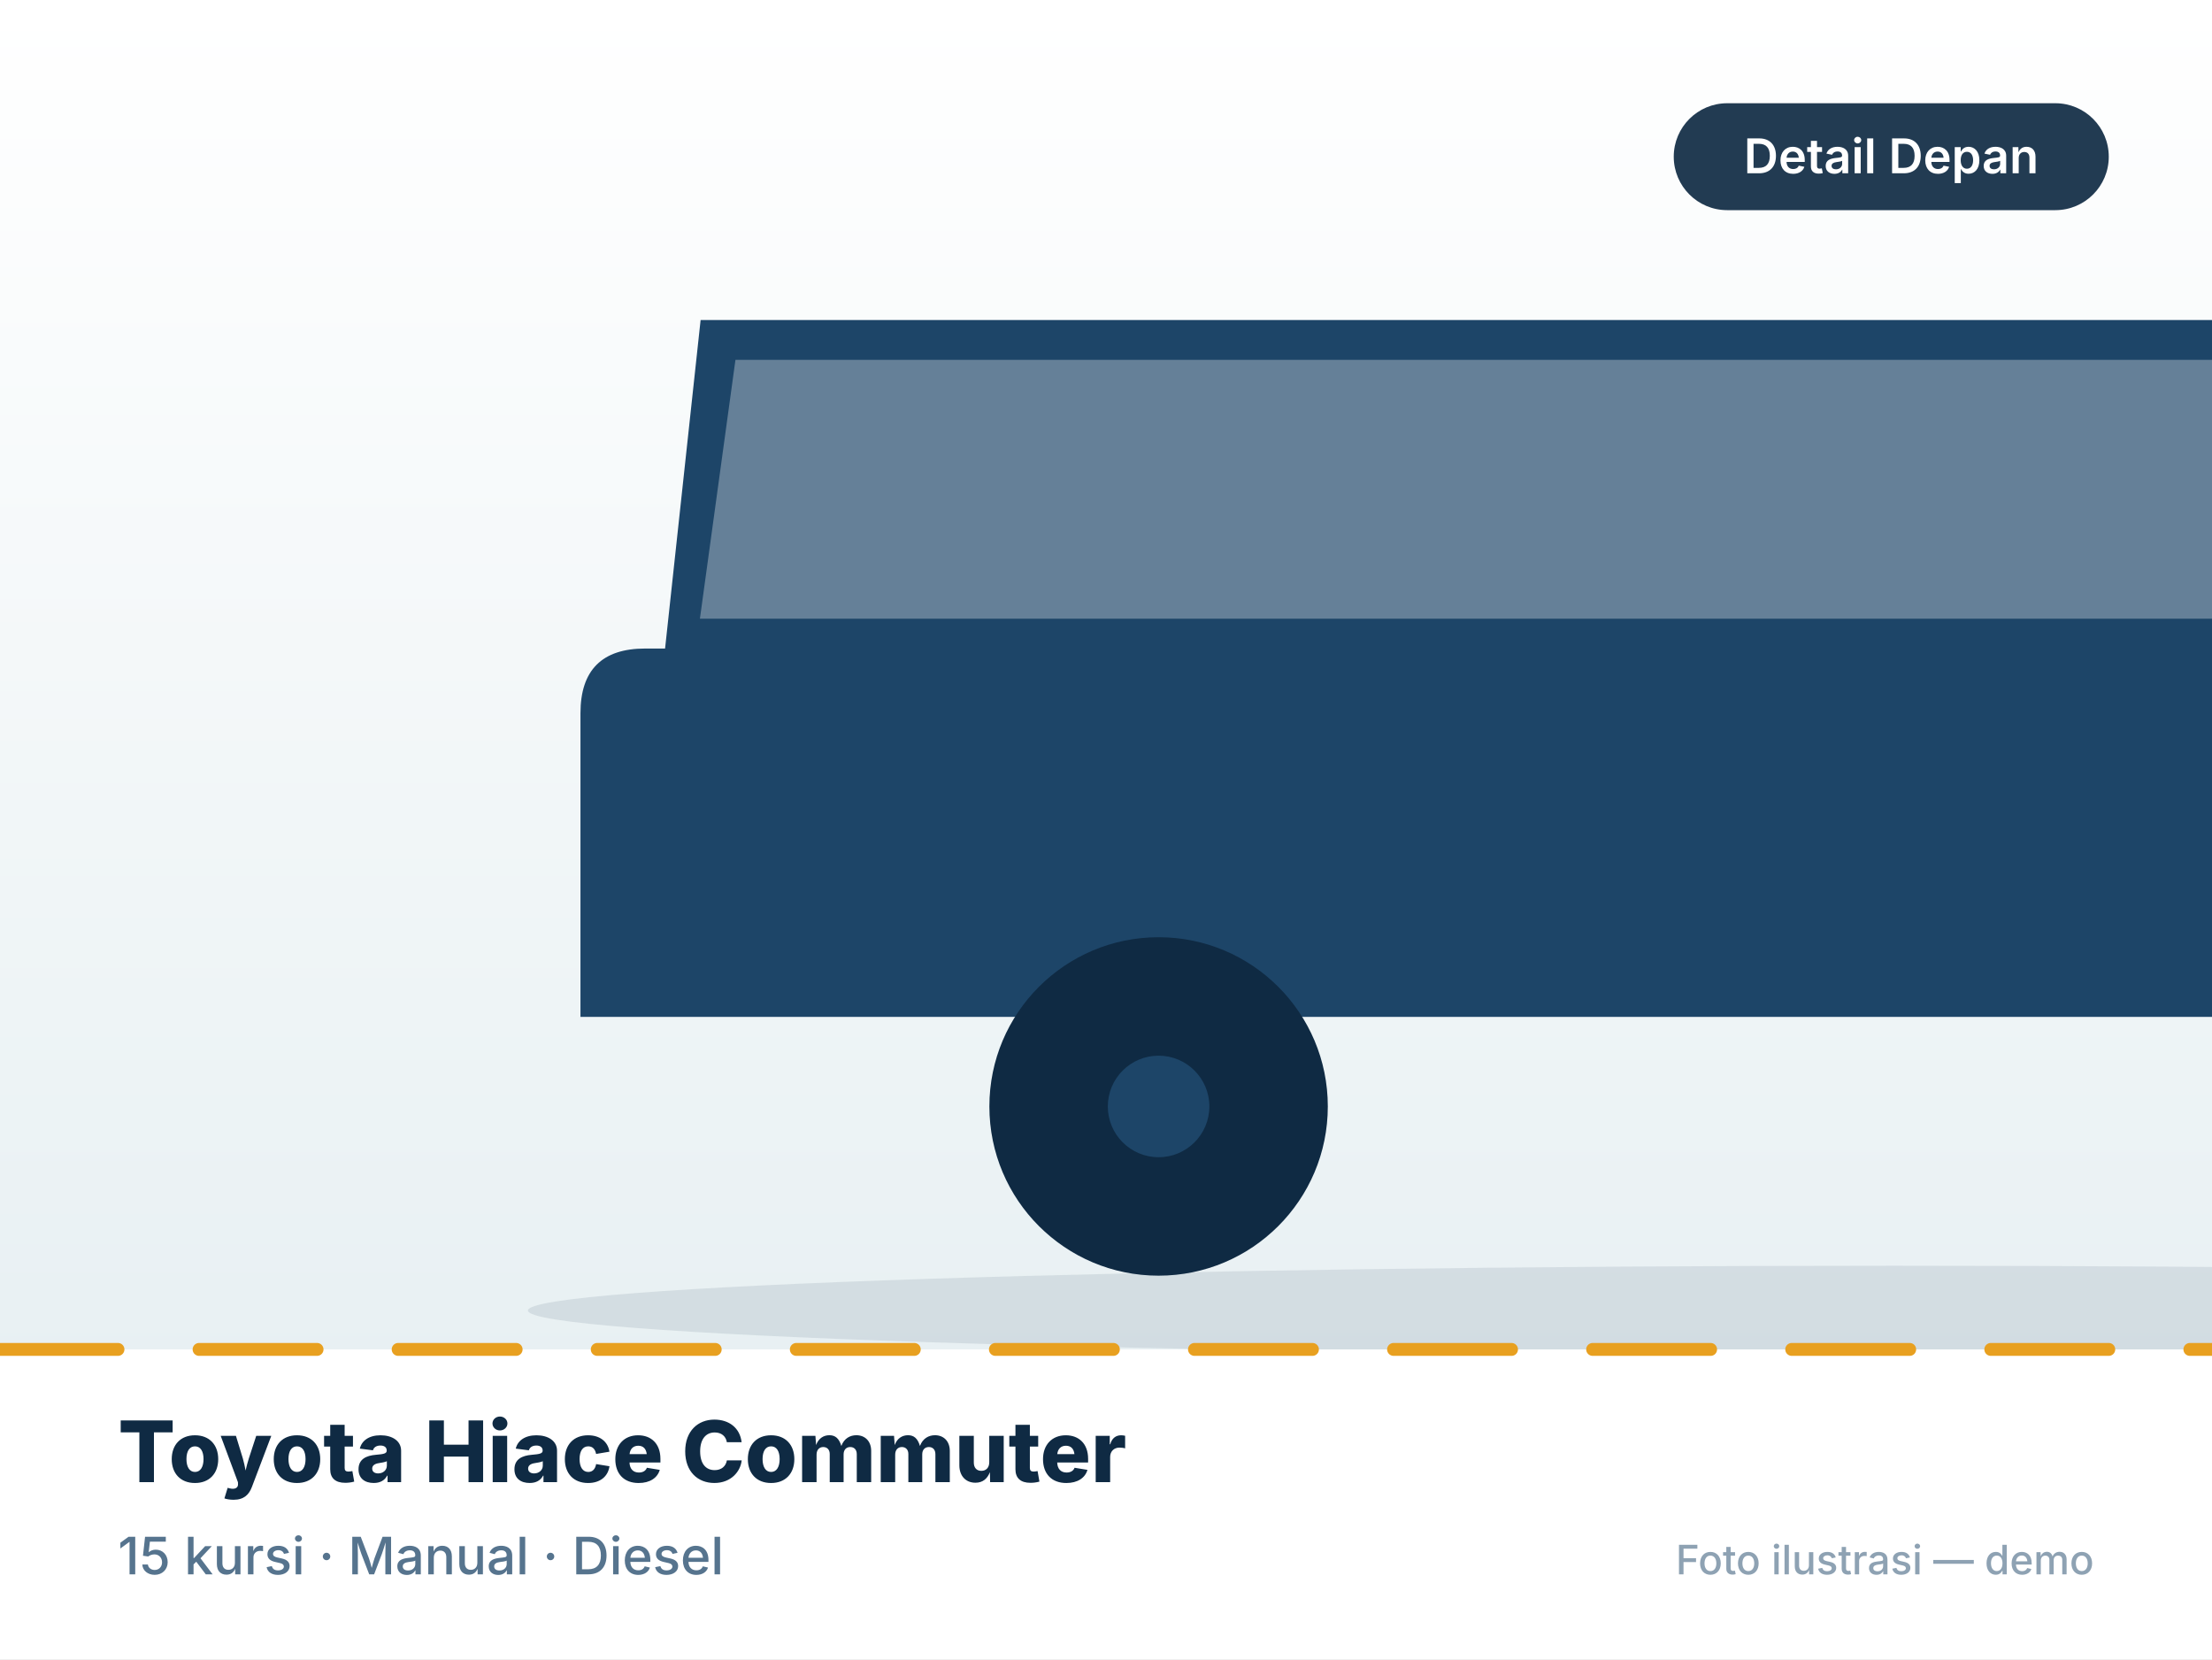
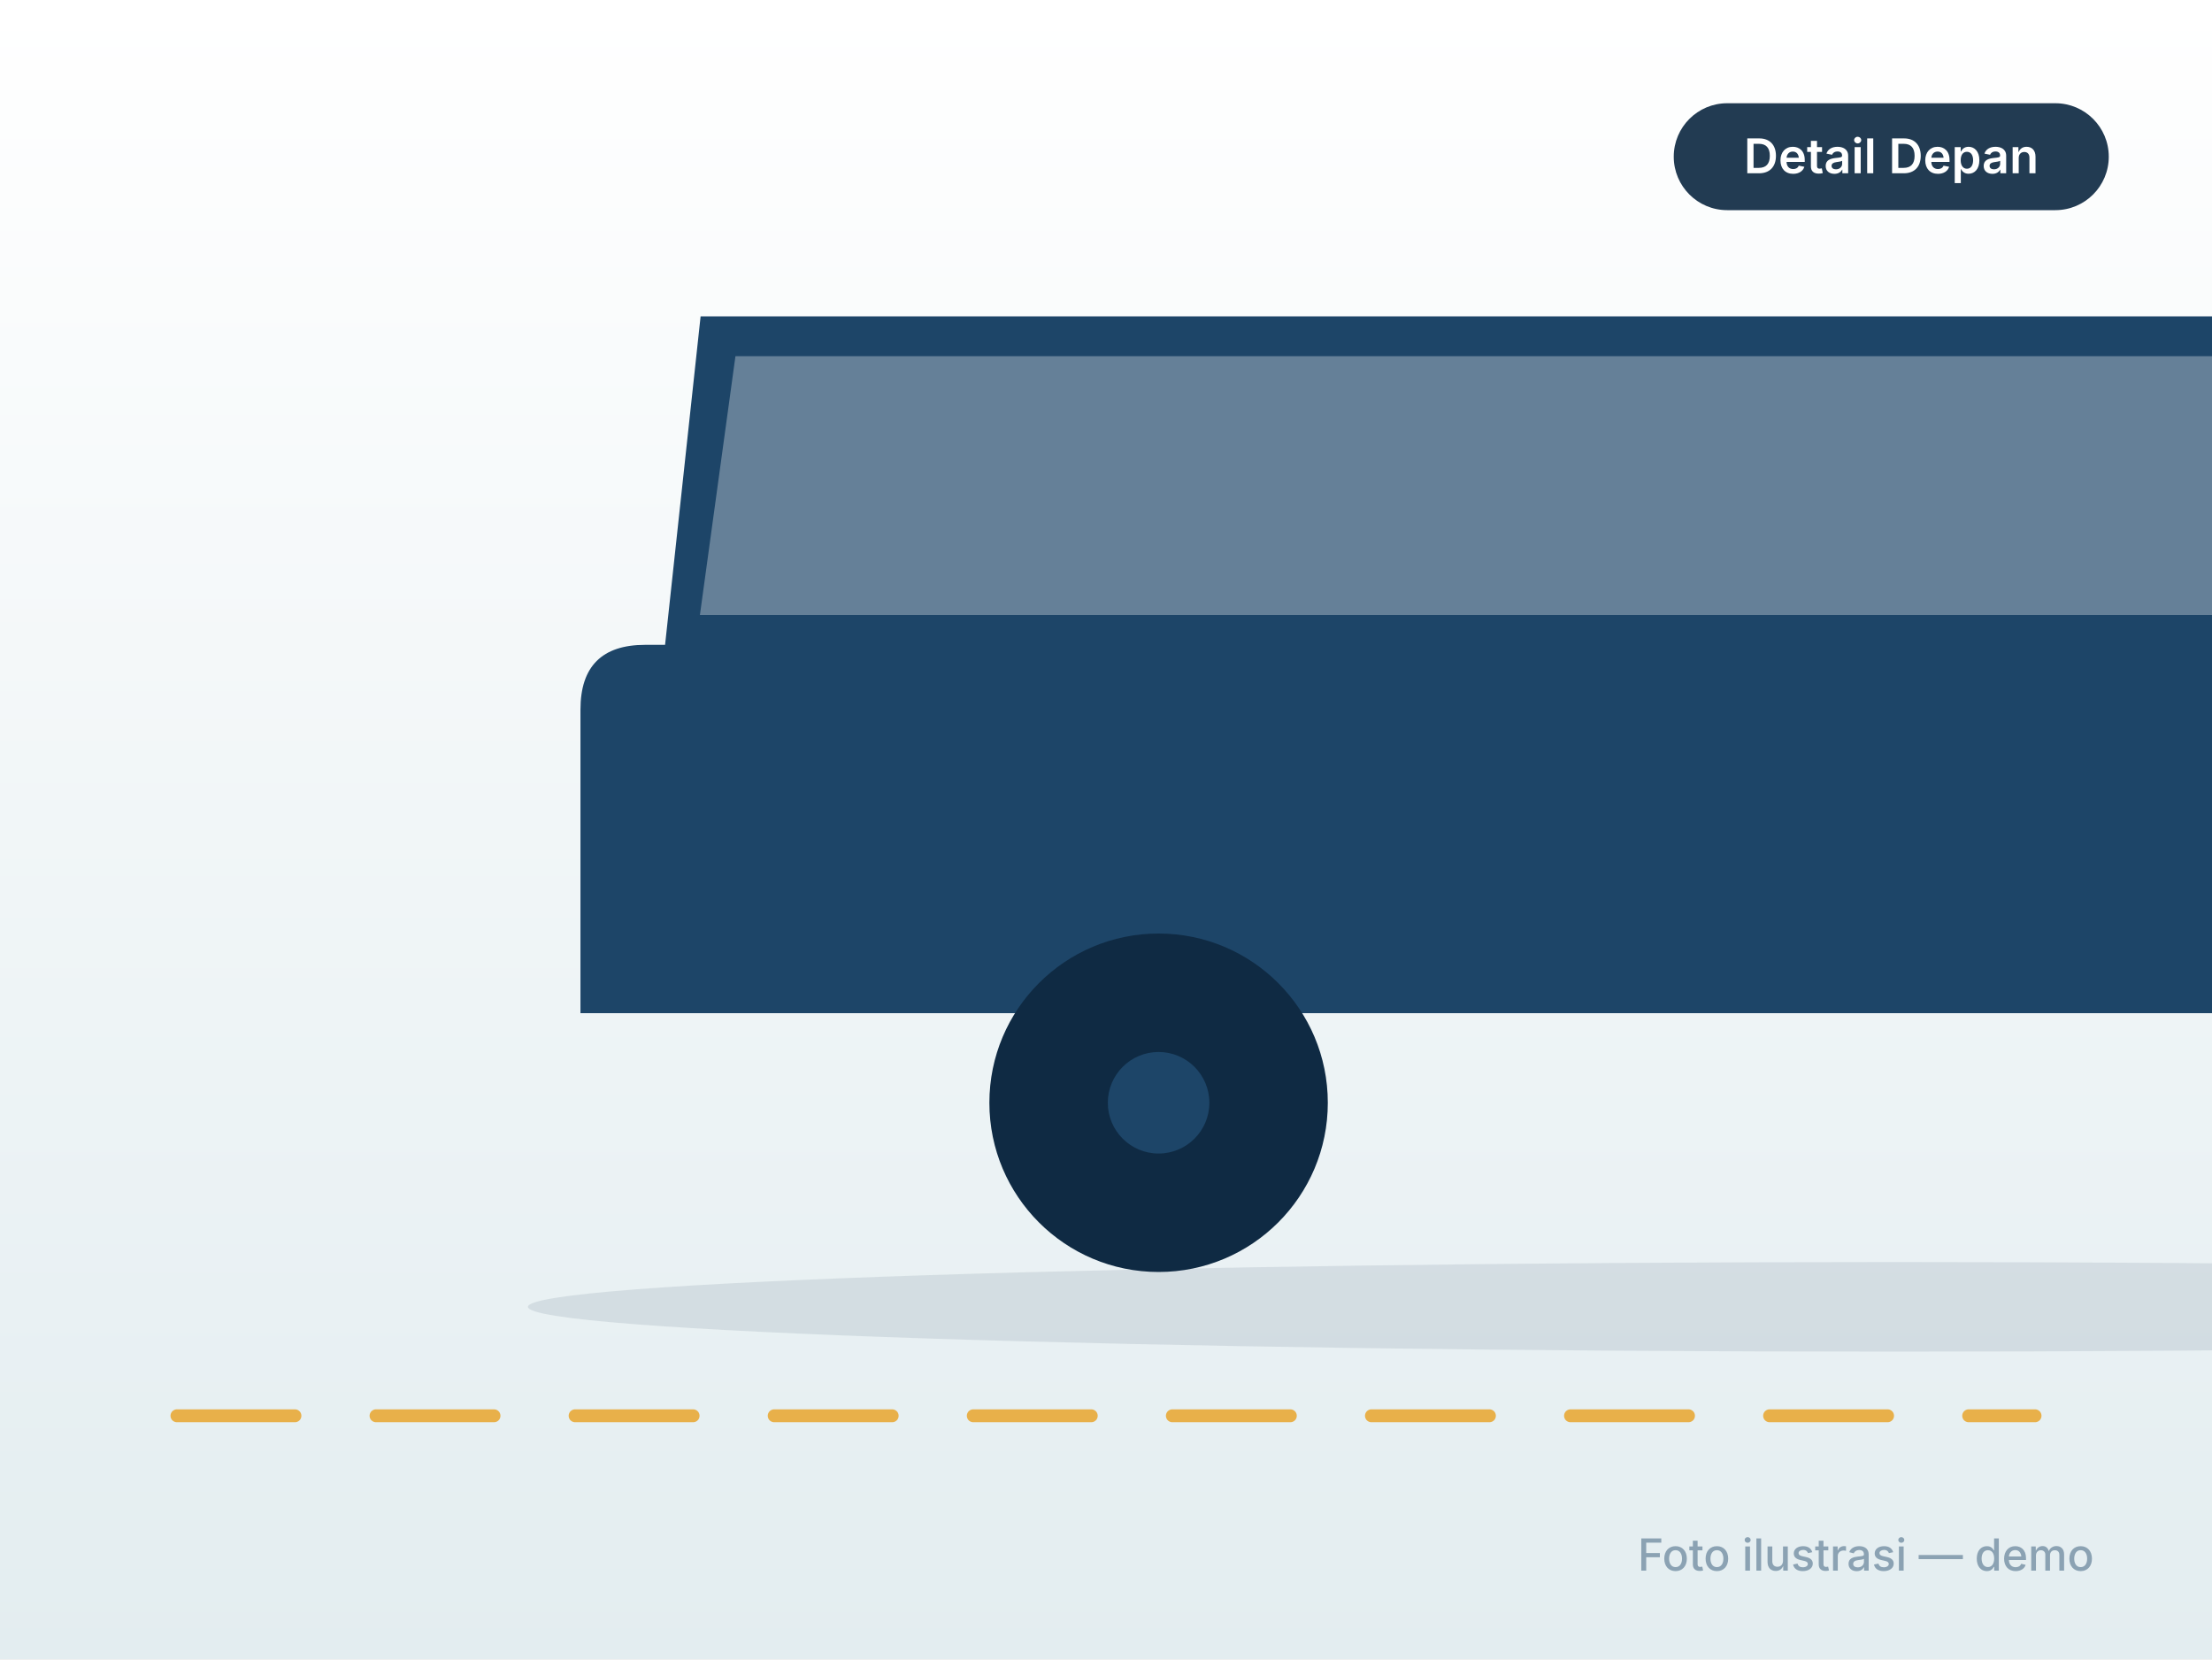
<svg xmlns="http://www.w3.org/2000/svg" viewBox="0 0 1200 900" width="1200" height="900" role="img" aria-label="Toyota Hiace Commuter — ilustrasi detail depan">
  <defs>
    <linearGradient id="bg" x1="0" y1="0" x2="0" y2="1">
      <stop offset="0" stop-color="#FFFFFF" />
      <stop offset="1" stop-color="#E3EDF0" />
    </linearGradient>
    <clipPath id="frame">
-       <rect x="0" y="0" width="1200" height="732" />
+       <rect x="0" y="0" width="1200" height="900" />
    </clipPath>
  </defs>
  <rect width="1200" height="900" fill="url(#bg)" />
  <g clip-path="url(#frame)">
-     <g transform="translate(217.7 -242.2) scale(1.35)">
+     <g transform="translate(217.7 -241.5) scale(1.35)">
      <g>
-         <ellipse cx="600" cy="706" rx="549.12" ry="18" fill="#0F2A43" opacity="0.10" />
-         <path d="       M 72 466       Q 72 440 98 440       L 106 440       L 120.28 308       L 1095.7 308       L 1102.5 440       L 1102 440       Q 1128 440 1128 466       L 1128 588       L 72 588       Z" fill="#1D4568" />
-         <path d="       M 120 428       L 134.28 324       L 1081.7 324       L 1088.5 428       Z" fill="#FFFFFF" opacity="0.32" />
-         <circle cx="304.32" cy="624" r="68" fill="#0F2A43" />
-         <circle cx="304.32" cy="624" r="20.4" fill="#1D4568" />
-         <circle cx="906.24" cy="624" r="68" fill="#0F2A43" />
-         <circle cx="906.24" cy="624" r="20.4" fill="#1D4568" />
+         <ellipse cx="600" cy="704" rx="549.12" ry="18" fill="#0F2A43" opacity="0.10" />
+         <path d="       M 72 464       Q 72 438 98 438       L 106 438       L 120.28 306       L 1095.7 306       L 1102.5 438       L 1102 438       Q 1128 438 1128 464       L 1128 586       L 72 586       Z" fill="#1D4568" />
+         <path d="       M 120 426       L 134.28 322       L 1081.7 322       L 1088.5 426       Z" fill="#FFFFFF" opacity="0.32" />
+         <circle cx="304.32" cy="622" r="68" fill="#0F2A43" />
+         <circle cx="304.32" cy="622" r="20.4" fill="#1D4568" />
+         <circle cx="906.24" cy="622" r="68" fill="#0F2A43" />
+         <circle cx="906.24" cy="622" r="20.4" fill="#1D4568" />
      </g>
    </g>
  </g>
-   <rect x="0" y="732" width="1200" height="168" fill="#FFFFFF" />
-   <line x1="0" y1="732" x2="1200" y2="732" stroke="#E8A020" stroke-width="7" stroke-dasharray="64 44" stroke-linecap="round" />
+   <line x1="96" y1="768" x2="1104" y2="768" stroke="#E8A020" stroke-width="7" stroke-dasharray="64 44" stroke-linecap="round" opacity="0.8" />
  <g font-family="Plus Jakarta Sans, Inter, system-ui, sans-serif">
-     <text x="64" y="804" font-size="46" font-weight="800" fill="#0F2A43">Toyota Hiace Commuter</text>
-     <text x="64" y="854" font-size="28" font-weight="500" fill="#1D4568" opacity="0.75">15 kursi · Manual · Diesel</text>
    <rect x="908" y="56" width="236" height="58" rx="29" fill="#0F2A43" opacity="0.92" />
    <text x="1026" y="94" font-size="26" font-weight="600" fill="#FFFFFF" text-anchor="middle">Detail Depan</text>
-     <text x="1136" y="854" font-size="22" font-weight="500" fill="#1D4568" opacity="0.5" text-anchor="end">Foto ilustrasi — demo</text>
+     <text x="1136" y="852" font-size="24" font-weight="500" fill="#1D4568" opacity="0.45" text-anchor="end">Foto ilustrasi — demo</text>
  </g>
</svg>
